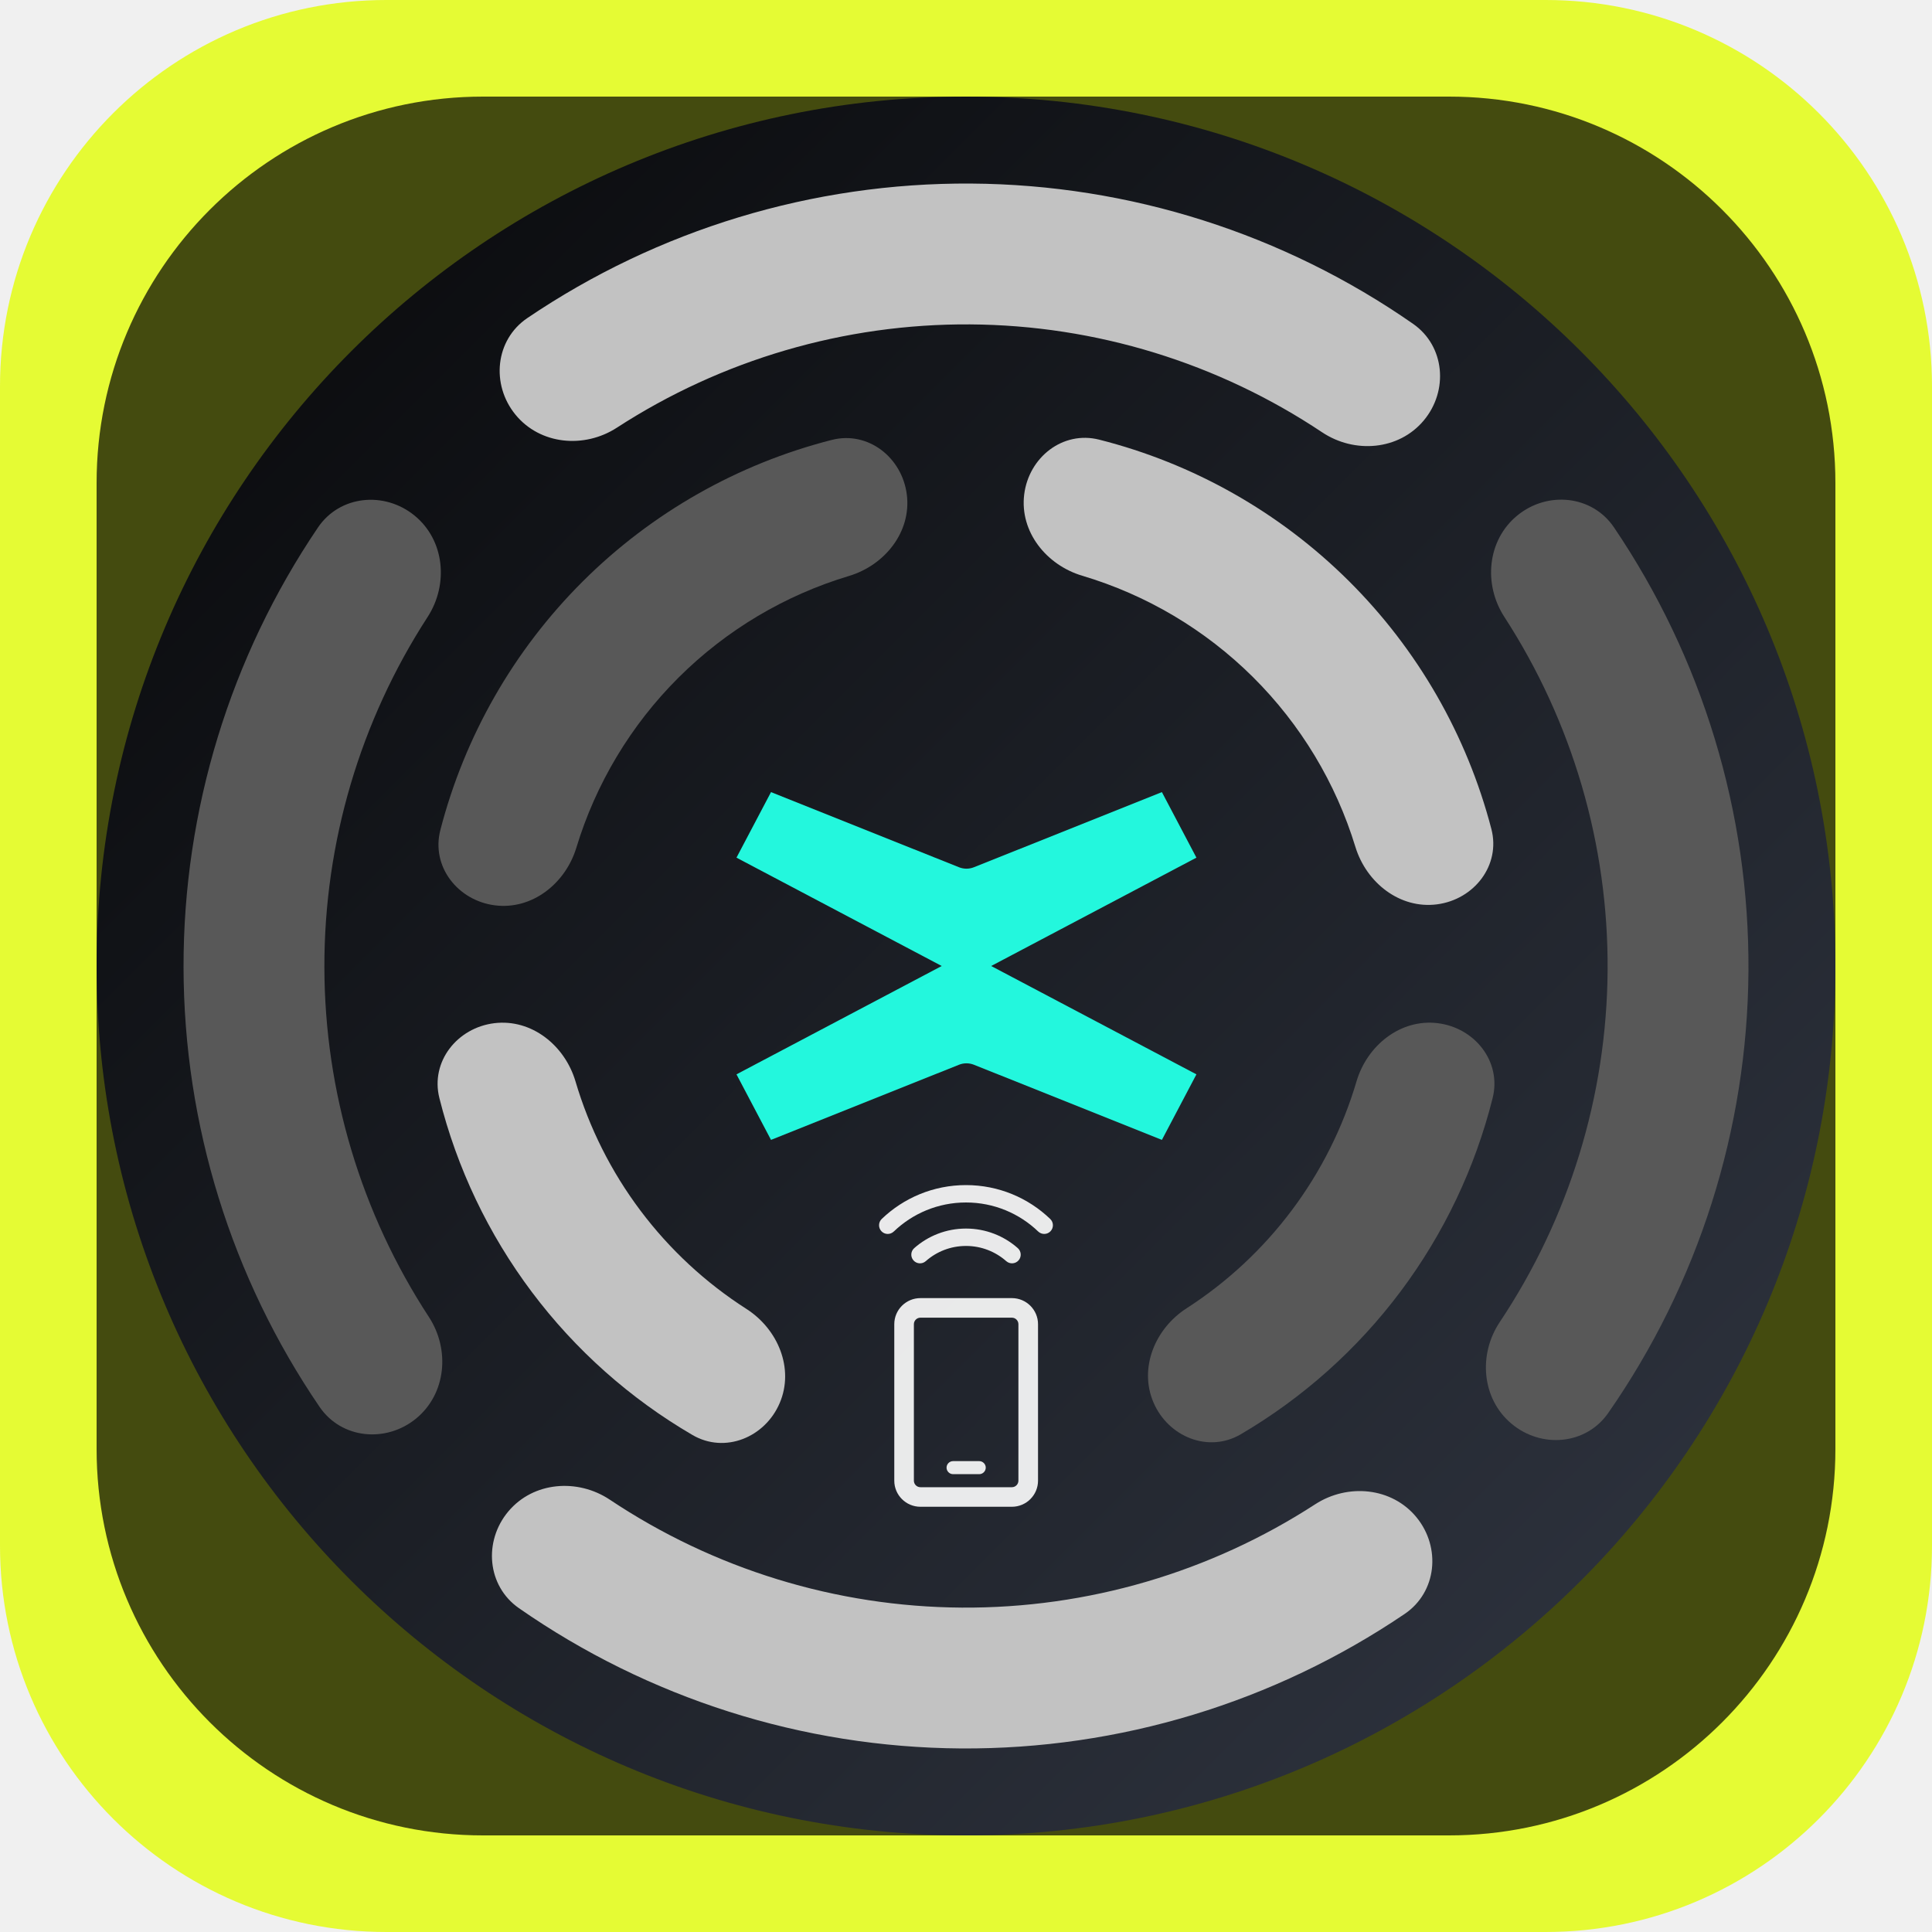
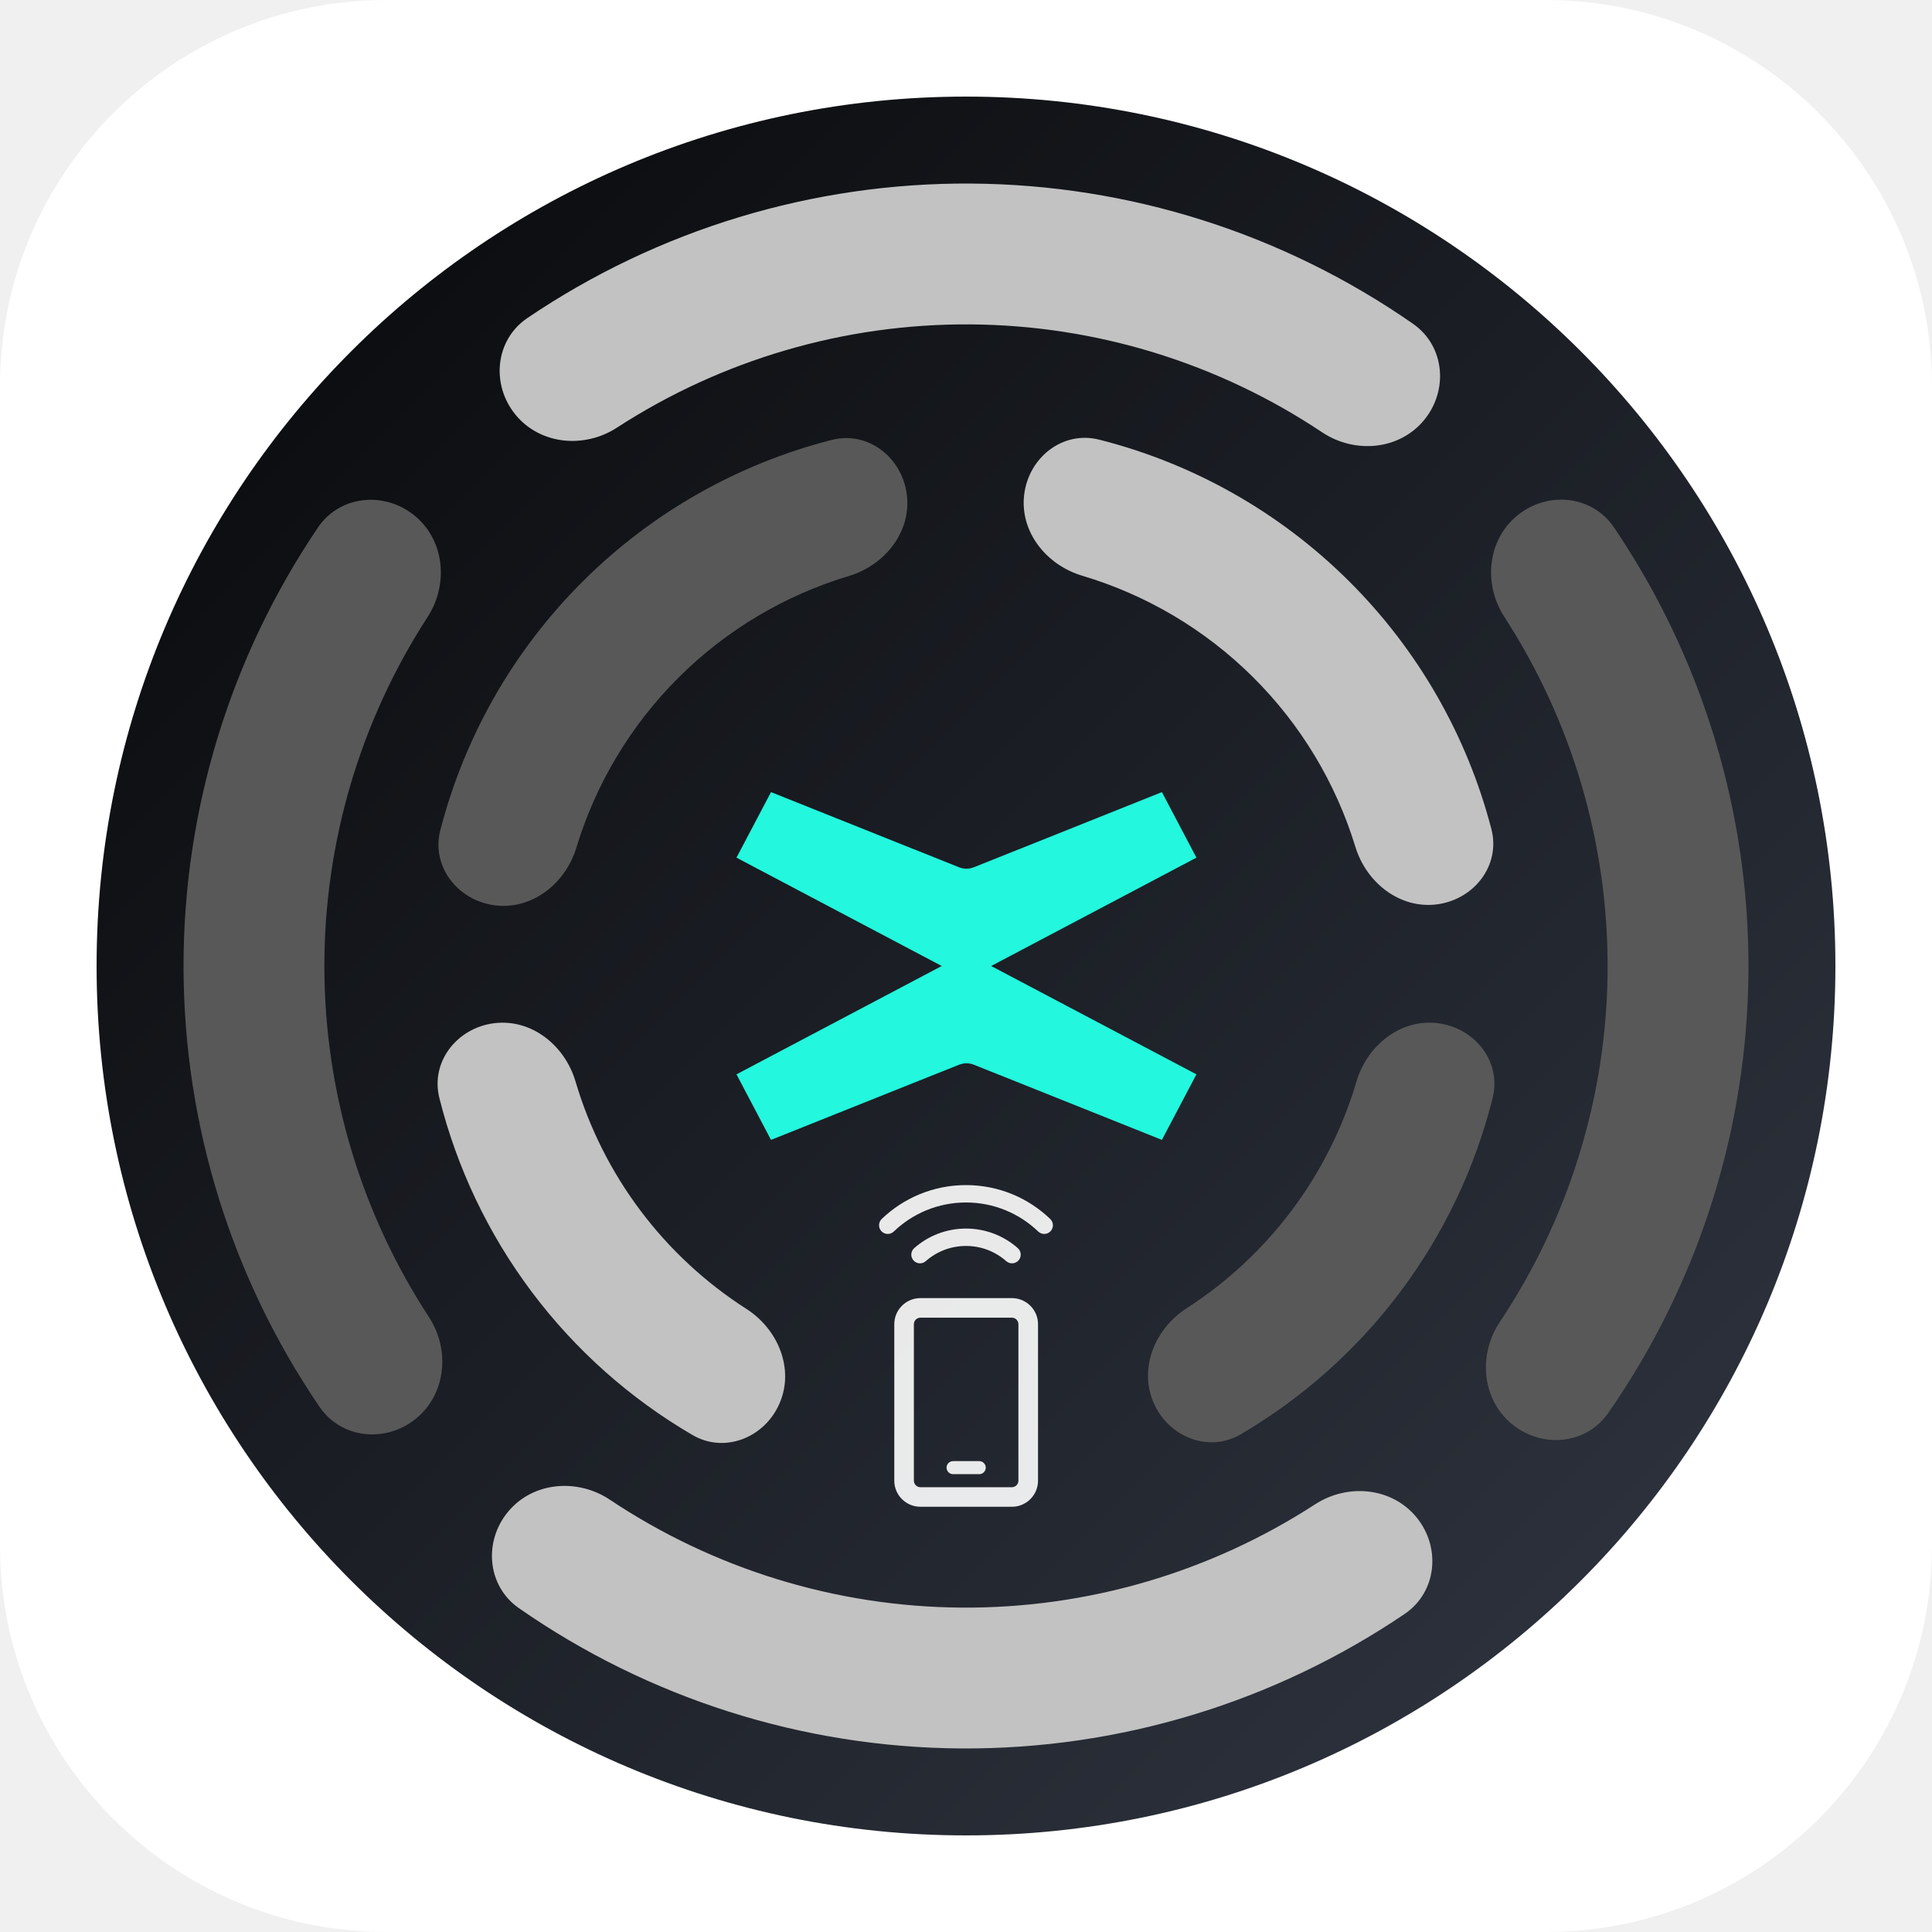
<svg xmlns="http://www.w3.org/2000/svg" width="200" height="200" viewBox="0 0 200 200" fill="none">
  <g clip-path="url(#clip0_4507_4)">
-     <rect width="200" height="200" rx="40" fill="#E5FB34" />
-     <rect x="10" y="10" width="180" height="180" rx="40" fill="black" fill-opacity="0.7" />
+     <rect width="200" height="200" rx="40" fill="white" />
    <g clip-path="url(#clip1_4507_4)">
      <mask id="mask0_4507_4" style="mask-type:luminance" maskUnits="userSpaceOnUse" x="10" y="10" width="180" height="180">
        <path d="M190 10H10V190H190V10Z" fill="white" />
      </mask>
      <g mask="url(#mask0_4507_4)">
        <path d="M190 100C190 50.294 149.706 10 100 10C50.294 10 10 50.294 10 100C10 149.706 50.294 190 100 190C149.706 190 190 149.706 190 100Z" fill="url(#paint0_linear_4507_4)" />
        <path d="M102.606 100L123.853 88.784L120.28 82L100.825 89.775C100.324 89.976 99.769 89.976 99.268 89.775L79.814 82L76.24 88.784L97.487 100L76.24 111.216L79.814 118L99.268 110.224C99.769 110.024 100.324 110.024 100.825 110.224L120.28 118L123.853 111.216L102.606 100Z" fill="#23F7DD" />
        <g opacity="0.9">
          <path d="M95.281 136.405C94.909 136.405 94.605 136.709 94.605 137.08V153.28C94.605 153.651 94.909 153.955 95.281 153.955H104.75C105.122 153.955 105.426 153.651 105.426 153.28V137.08C105.426 136.709 105.122 136.405 104.75 136.405H95.281ZM92.576 137.08C92.576 135.591 93.789 134.38 95.281 134.38H104.75C106.242 134.38 107.456 135.591 107.456 137.08V153.28C107.456 154.769 106.242 155.98 104.75 155.98H95.281C93.789 155.98 92.576 154.769 92.576 153.28V137.08ZM98.663 151.255H101.368C101.741 151.255 102.045 151.559 102.045 151.93C102.045 152.301 101.741 152.605 101.368 152.605H98.663C98.291 152.605 97.987 152.301 97.987 151.93C97.987 151.559 98.291 151.255 98.663 151.255Z" fill="white" />
        </g>
        <g opacity="0.9">
          <path d="M92.524 127.487C94.465 125.625 97.097 124.48 100 124.48C102.902 124.48 105.535 125.625 107.475 127.487C107.835 127.83 108.404 127.818 108.747 127.461C109.09 127.104 109.079 126.533 108.721 126.19C106.46 124.016 103.386 122.68 100 122.68C96.614 122.68 93.54 124.016 91.275 126.187C90.918 126.533 90.907 127.101 91.25 127.461C91.593 127.821 92.164 127.832 92.521 127.487H92.524ZM100 128.98C101.597 128.98 103.054 129.573 104.168 130.555C104.542 130.884 105.11 130.847 105.439 130.476C105.768 130.105 105.732 129.534 105.36 129.205C103.932 127.945 102.053 127.18 100 127.18C97.947 127.18 96.068 127.945 94.642 129.205C94.268 129.534 94.234 130.102 94.563 130.476C94.892 130.85 95.46 130.884 95.835 130.555C96.945 129.573 98.402 128.98 100.003 128.98H100Z" fill="white" />
        </g>
        <path d="M42.913 53.371C39.795 50.824 35.172 51.27 32.916 54.605C23.85 68.002 18.97 83.861 19 100.148C19.03 116.435 23.967 132.276 33.082 145.64C35.351 148.966 39.976 149.396 43.084 146.838C46.193 144.279 46.601 139.704 44.399 136.334C37.39 125.609 33.604 113.036 33.58 100.121C33.557 87.206 37.297 74.62 44.266 63.87C46.456 60.491 46.032 55.918 42.913 53.371Z" fill="#585858" />
        <path d="M147.381 43.535C149.968 40.451 149.583 35.822 146.279 33.522C132.892 24.203 116.95 19.108 100.527 19.002C84.104 18.895 68.097 23.782 54.591 32.925C51.257 35.183 50.811 39.806 53.359 42.923C55.907 46.041 60.48 46.465 63.858 44.274C74.699 37.243 87.406 33.497 100.432 33.581C113.459 33.666 126.116 37.577 136.864 44.749C140.213 46.983 144.792 46.619 147.381 43.535Z" fill="#C2C2C2" />
        <path d="M156.466 147.38C159.55 149.968 164.179 149.582 166.479 146.278C175.798 132.892 180.892 116.95 180.999 100.527C181.106 84.104 176.219 68.096 167.075 54.59C164.818 51.257 160.195 50.811 157.077 53.358C153.959 55.906 153.536 60.48 155.727 63.858C162.758 74.698 166.504 87.406 166.419 100.432C166.335 113.458 162.423 126.115 155.252 136.864C153.017 140.213 153.382 144.792 156.466 147.38Z" fill="#585858" />
        <path d="M52.62 156.465C50.032 159.549 50.417 164.178 53.721 166.478C67.108 175.797 83.05 180.891 99.473 180.998C115.896 181.105 131.903 176.218 145.409 167.074C148.743 164.817 149.189 160.194 146.641 157.077C144.093 153.959 139.52 153.535 136.142 155.726C125.301 162.757 112.594 166.503 99.568 166.419C86.541 166.334 73.884 162.423 63.136 155.251C59.787 153.017 55.208 153.381 52.62 156.465Z" fill="#C2C2C2" />
        <path d="M93.874 51.204C93.391 47.354 89.861 44.581 86.101 45.541C76.392 48.018 67.477 53.06 60.32 60.194C53.163 67.328 48.093 76.227 45.585 85.928C44.613 89.685 47.374 93.224 51.223 93.719C55.071 94.215 58.536 91.468 59.663 87.755C61.672 81.137 65.291 75.079 70.24 70.145C75.189 65.212 81.259 61.613 87.883 59.625C91.6 58.51 94.358 55.054 93.874 51.204Z" fill="#585858" />
        <path d="M148.764 93.617C152.612 93.114 155.366 89.569 154.386 85.814C151.857 76.118 146.769 67.23 139.597 60.111C132.425 52.992 123.5 47.969 113.785 45.512C110.024 44.56 106.499 47.34 106.024 51.191C105.549 55.042 108.314 58.492 112.033 59.6C118.661 61.574 124.739 65.16 129.698 70.083C134.657 75.006 138.289 81.057 140.311 87.671C141.446 91.381 144.917 94.121 148.764 93.617Z" fill="#C2C2C2" />
        <path d="M119.41 145.187C120.941 148.752 125.102 150.438 128.448 148.474C134.868 144.706 140.496 139.689 144.986 133.694C149.476 127.699 152.708 120.887 154.518 113.667C155.462 109.903 152.674 106.385 148.822 105.918C144.97 105.451 141.526 108.223 140.426 111.944C139.012 116.731 136.754 121.246 133.74 125.27C130.725 129.295 127.028 132.732 122.832 135.435C119.57 137.536 117.879 141.622 119.41 145.187Z" fill="#585858" />
        <path d="M51.179 105.919C47.328 106.386 44.54 109.904 45.484 113.668C47.3 120.913 50.548 127.747 55.062 133.756C59.576 139.766 65.235 144.789 71.687 148.552C75.039 150.507 79.195 148.81 80.716 145.24C82.238 141.671 80.535 137.59 77.267 135.498C73.048 132.796 69.329 129.353 66.297 125.317C63.266 121.281 60.995 116.75 59.575 111.945C58.476 108.224 55.031 105.452 51.179 105.919Z" fill="#C2C2C2" />
      </g>
    </g>
  </g>
  <defs>
    <linearGradient id="paint0_linear_4507_4" x1="-17" y1="-13.76" x2="202.6" y2="205.84" gradientUnits="userSpaceOnUse">
      <stop />
      <stop offset="1" stop-color="#353B48" />
    </linearGradient>
    <clipPath id="clip0_4507_4">
      <rect width="200" height="200" fill="white" />
    </clipPath>
    <clipPath id="clip1_4507_4">
      <rect width="180" height="180" fill="white" transform="translate(10 10)" />
    </clipPath>
  </defs>
</svg>
